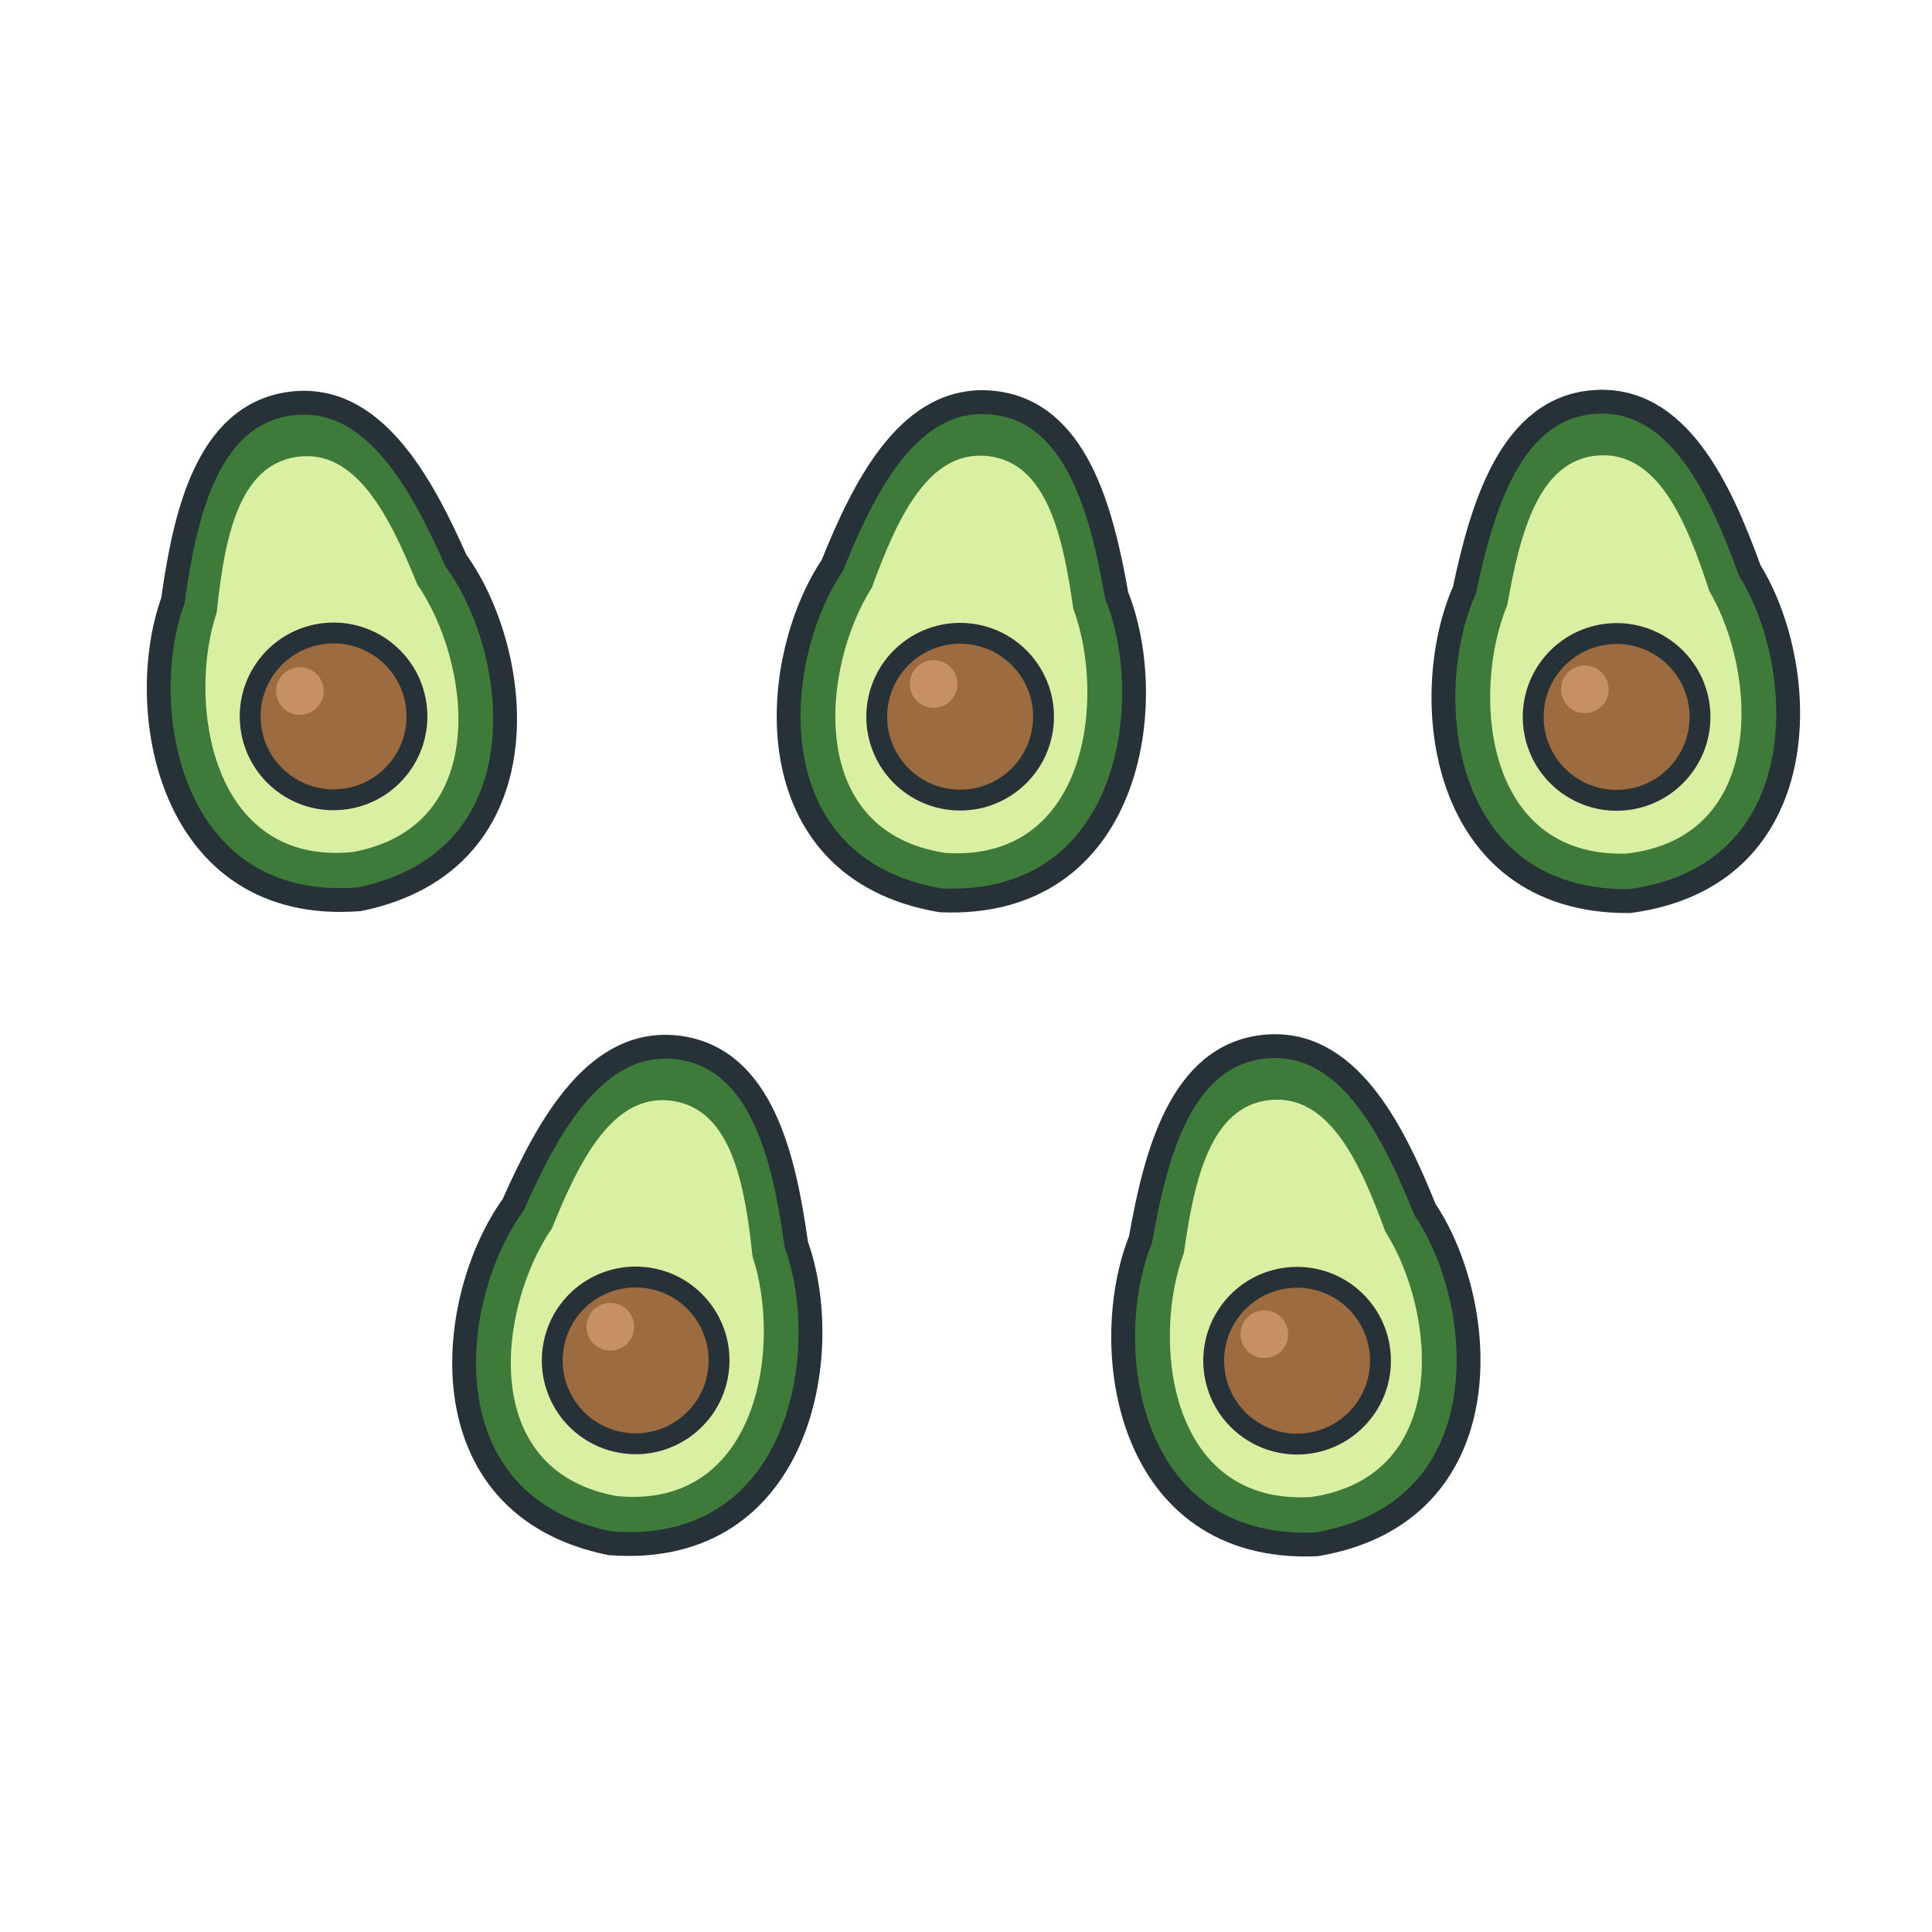
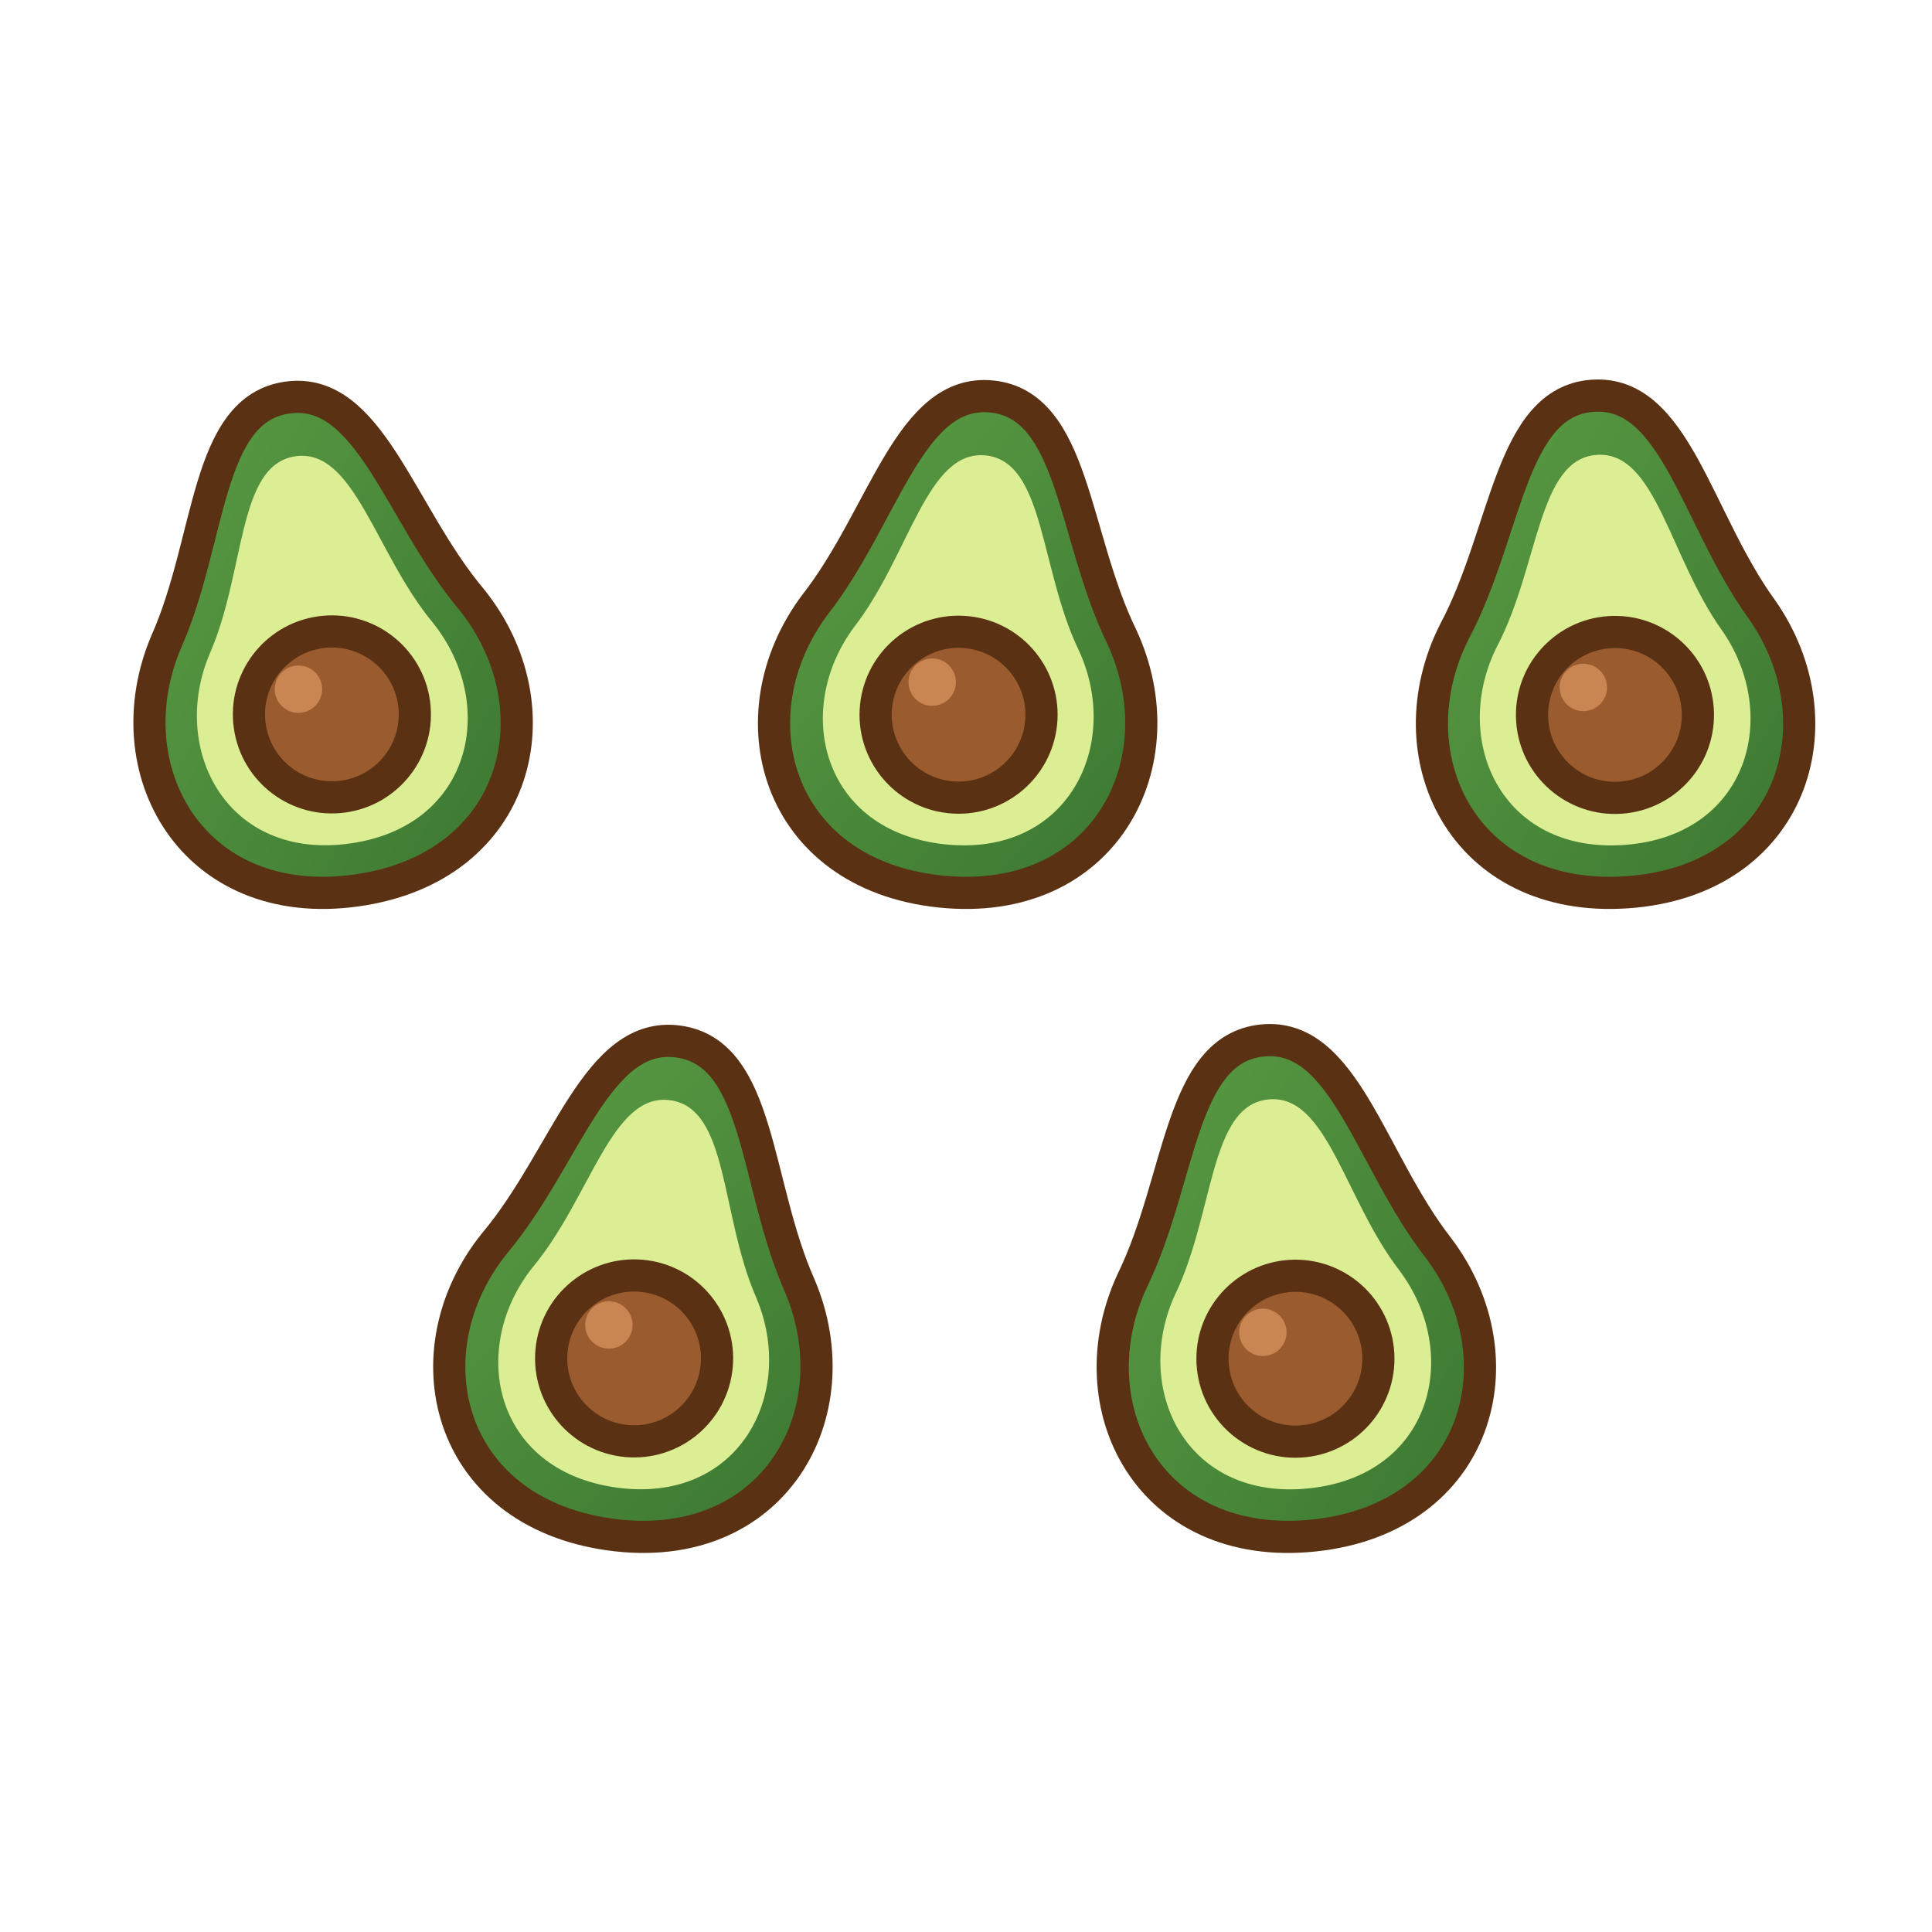
<svg xmlns="http://www.w3.org/2000/svg" viewBox="0 0 240 240" width="240" height="240">
  <defs>
-     <g id="avocado" stroke="#263238" stroke-linejoin="round">
-       <path d="M50 9C64 9 70 25 74 39C83 56 82 91 50 93C18 91 17 56 26 39C30 25 36 9 50 9Z" fill="#3E7B3A" stroke-width="4" />
-       <path d="M50 18C60 18 64 30 67 42C74 56 74 84 50 85C26 84 26 56 33 42C36 30 40 18 50 18Z" fill="#D9F0A3" stroke="none" />
-       <circle cx="50" cy="62" r="14" fill="#9C6B3F" stroke-width="3.5" />
-       <circle cx="45" cy="57" r="4" fill="#C49064" stroke="none" />
+     <linearGradient id="g-avo" x1="0" y1="0" x2="1" y2="1">
+       <stop offset="0" stop-color="#5C9E44" />
+       <stop offset="1" stop-color="#3B7631" />
+     </linearGradient>
+     <g id="fr-avocado" stroke="#5A3112" stroke-linejoin="round">
+       <path d="M50 8C64 8 66 30 76 46C88 66 78 92 50 92C22 92 12 66 24 46C34 30 36 8 50 8Z" fill="url(#g-avo)" />
+       <path d="M50 18C60 18 61 36 69 49C78 64 71 84 50 84C29 84 22 64 31 49C39 36 40 18 50 18Z" fill="#DCEE93" stroke="none" />
+       <circle cx="50" cy="62" r="14" fill="#9A5B2E" />
+       <circle cx="45" cy="57" r="4" fill="#C98552" stroke="none" />
    </g>
  </defs>
-   <use href="#avocado" transform="translate(3.2 43.2) scale(0.74) rotate(-8 50 50)" />
-   <use href="#avocado" transform="translate(83.2 43.2) scale(0.74) rotate(6 50 50)" />
-   <use href="#avocado" transform="translate(163.2 43.2) scale(0.74) rotate(-4 50 50)" />
-   <use href="#avocado" transform="translate(43.2 123.2) scale(0.74) rotate(8 50 50)" />
-   <use href="#avocado" transform="translate(123.2 123.2) scale(0.74) rotate(-6 50 50)" />
+   <use href="#fr-avocado" transform="translate(3.2 43.2) scale(0.736) rotate(-8 50 50)" stroke-width="5.43" />
+   <use href="#fr-avocado" transform="translate(83.2 43.2) scale(0.736) rotate(6 50 50)" stroke-width="5.43" />
+   <use href="#fr-avocado" transform="translate(163.2 43.2) scale(0.736) rotate(-4 50 50)" stroke-width="5.43" />
+   <use href="#fr-avocado" transform="translate(43.2 123.2) scale(0.736) rotate(8 50 50)" stroke-width="5.43" />
+   <use href="#fr-avocado" transform="translate(123.2 123.2) scale(0.736) rotate(-6 50 50)" stroke-width="5.43" />
</svg>
